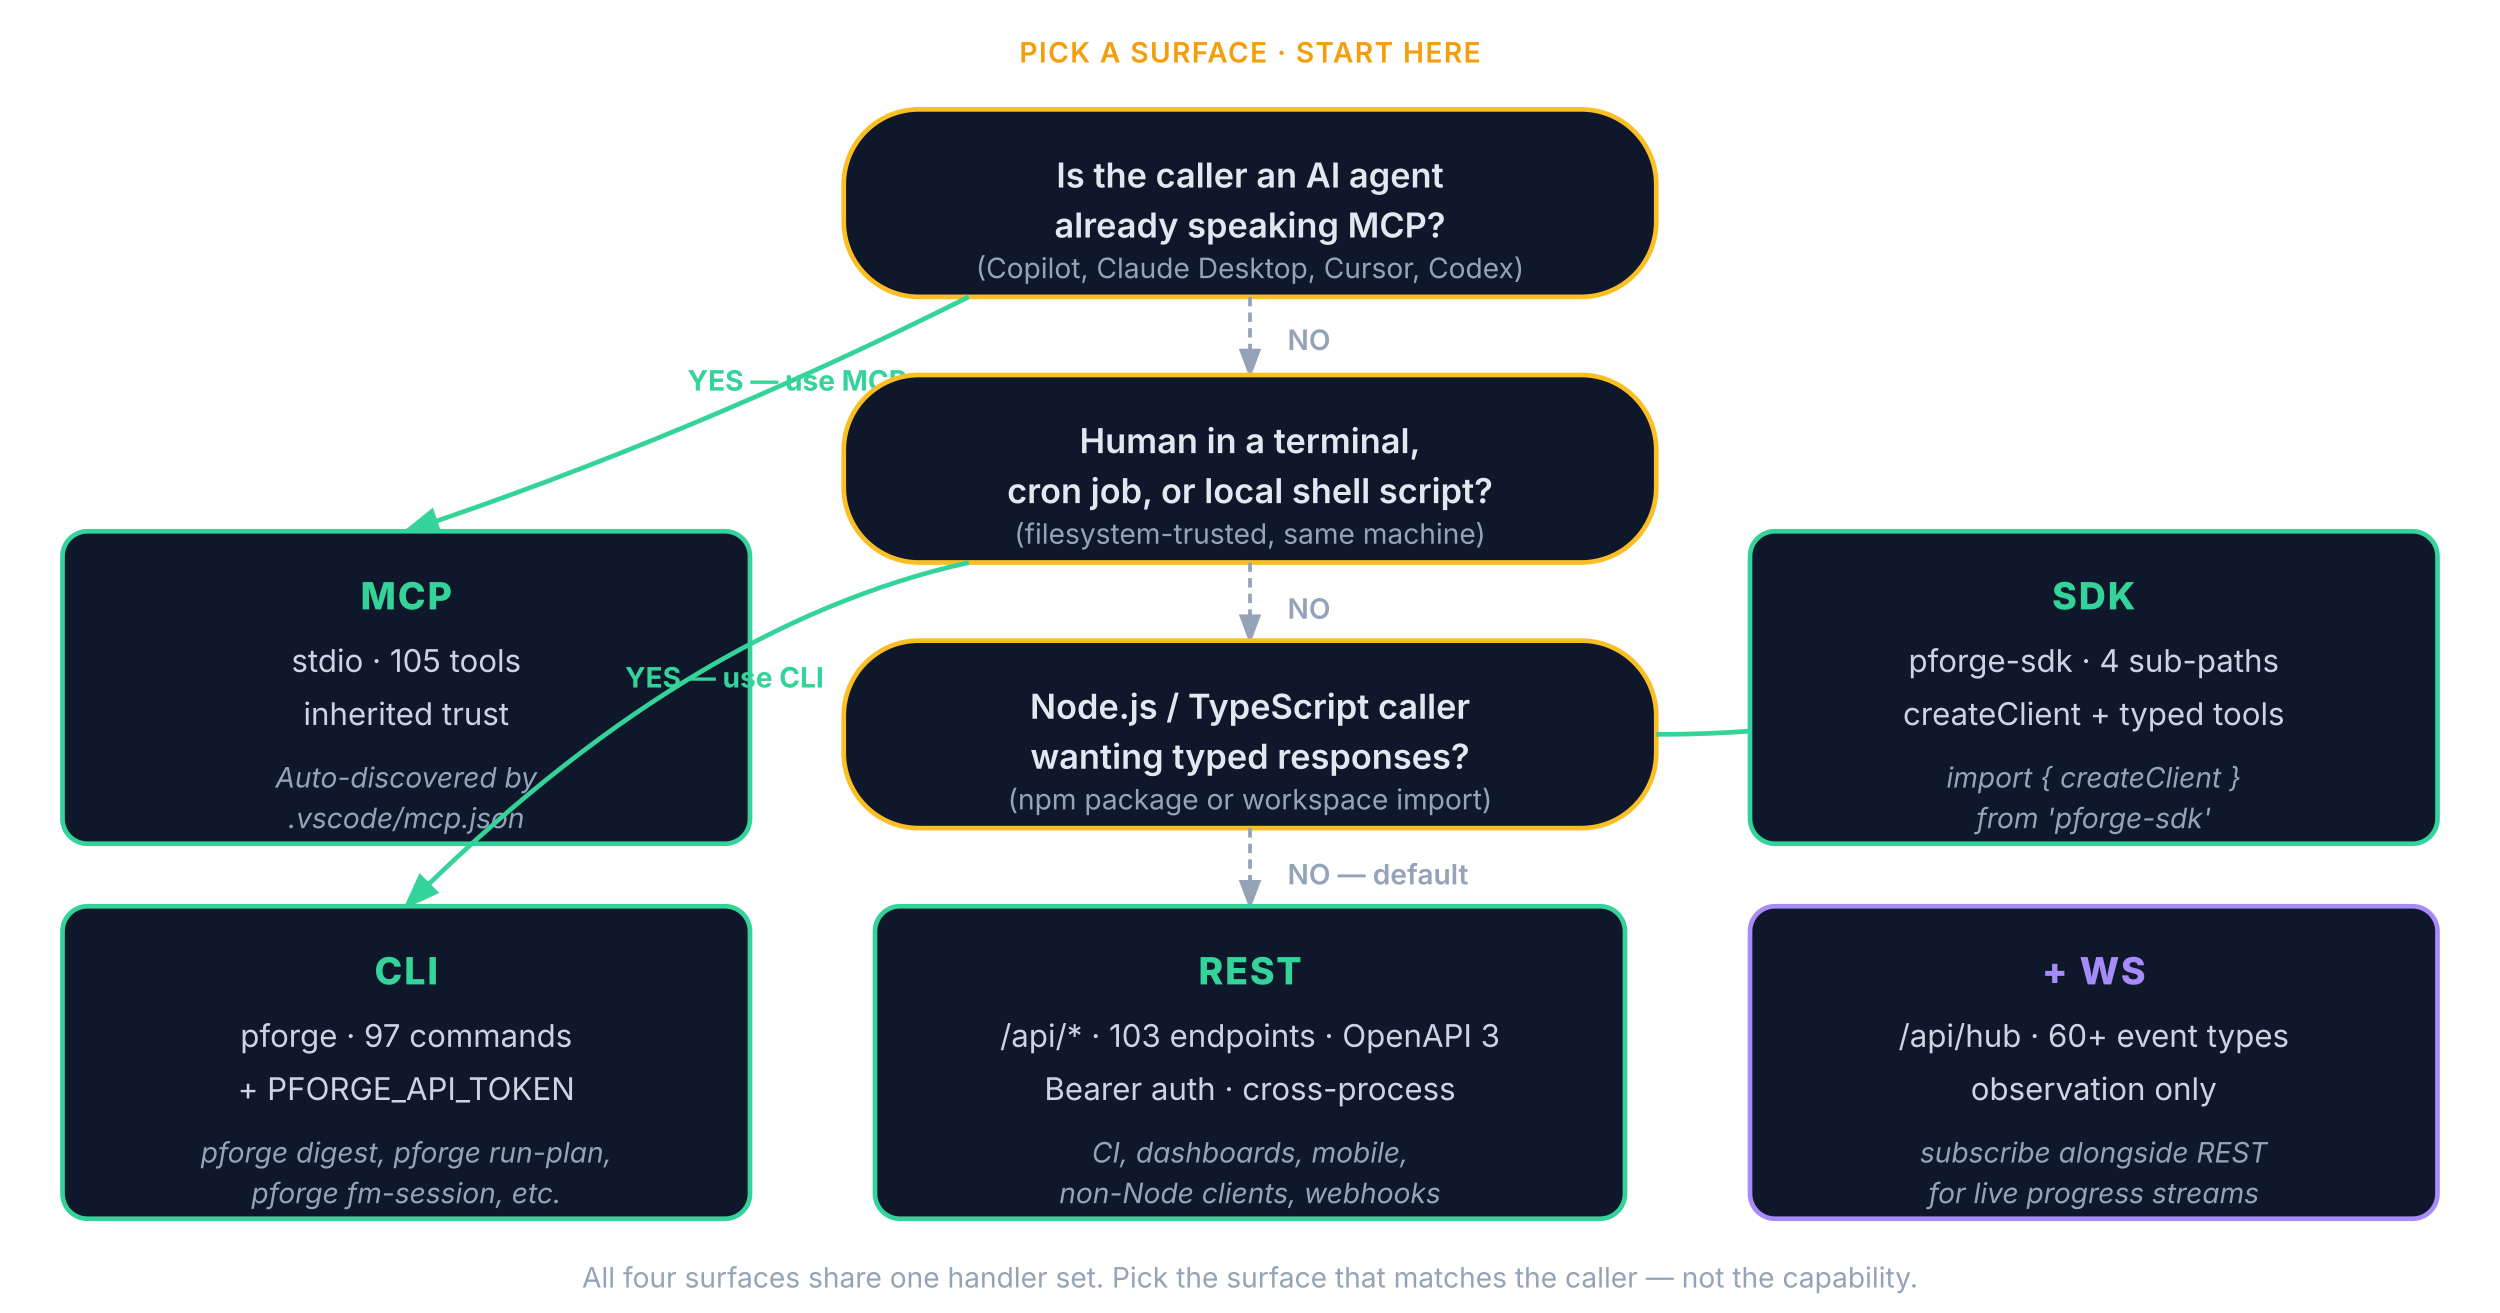
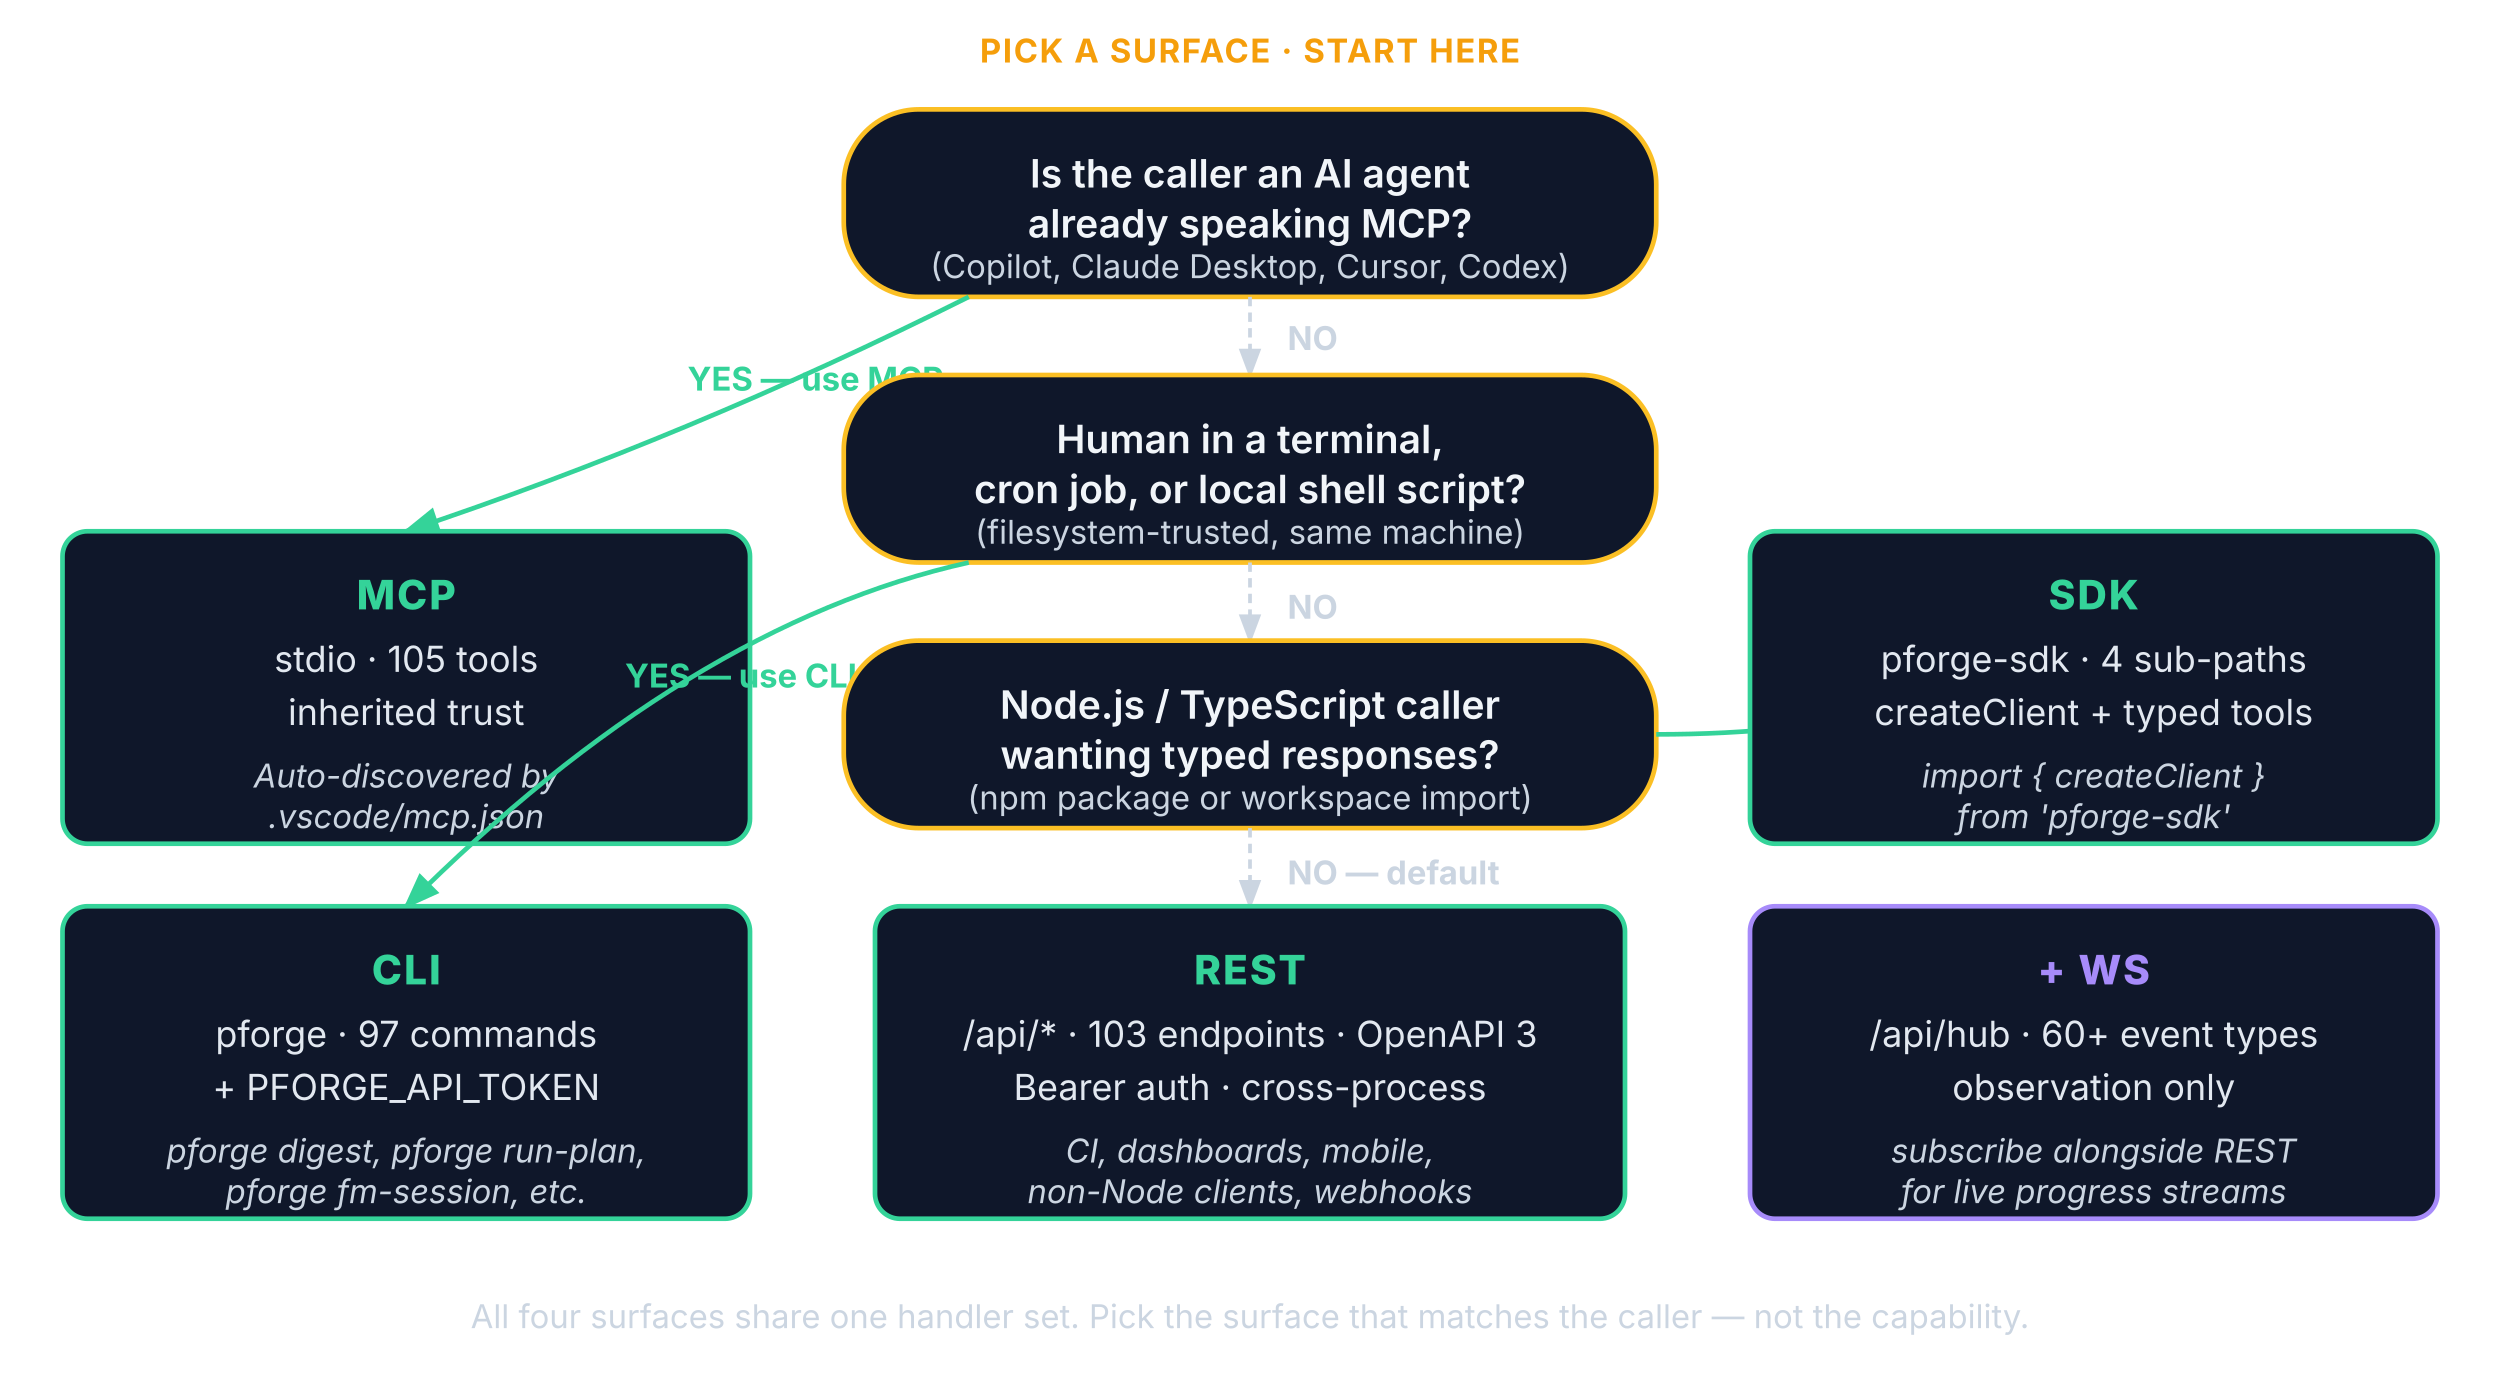
- <svg xmlns="http://www.w3.org/2000/svg" viewBox="0 0 800 420" fill="none">
+ <svg xmlns="http://www.w3.org/2000/svg" viewBox="0 0 800 440" fill="none">
  <style>
    text { font-family: 'Inter', sans-serif; }
    .node { rx: 8; ry: 8; stroke-width: 1.5; }
-     .arrow { stroke: #475569; stroke-width: 1.5; fill: none; marker-end: url(#sdt-ah); }
+     .arrow { stroke: #64748b; stroke-width: 1.5; fill: none; marker-end: url(#sdt-ah); }
    .arrow-yes { stroke: #34d399; stroke-width: 1.5; fill: none; marker-end: url(#sdt-ahy); }
-     .arrow-no  { stroke: #94a3b8; stroke-width: 1.2; fill: none; marker-end: url(#sdt-ahn); stroke-dasharray: 3 2; }
+     .arrow-no  { stroke: #cbd5e1; stroke-width: 1.2; fill: none; marker-end: url(#sdt-ahn); stroke-dasharray: 3 2; }
    .q { rx: 24; ry: 24; stroke-width: 1.5; }
-     .label  { font-size: 10px; fill: #cbd5e1; }
-     .label-em { font-size: 11px; fill: #e2e8f0; font-weight: 600; }
-     .small  { font-size: 9px;  fill: #94a3b8; }
-     .phase  { font-size: 9px;  fill: #f59e0b; font-weight: 600; text-transform: uppercase; letter-spacing: 0.05em; }
-     .lane   { font-size: 12px; font-weight: 800; text-transform: uppercase; letter-spacing: 0.05em; }
-     .mono   { font-family: 'JetBrains Mono', monospace; font-size: 9px; fill: #cbd5e1; }
-     .yes-lbl { font-size: 9px; fill: #34d399; font-weight: 700; }
-     .no-lbl  { font-size: 9px; fill: #94a3b8; font-weight: 600; }
+     .label  { font-size: 11.5px; fill: #e2e8f0; }
+     .label-em { font-size: 12.5px; fill: #f1f5f9; font-weight: 600; }
+     .small  { font-size: 10.5px;  fill: #cbd5e1; }
+     .phase  { font-size: 10.5px;  fill: #f59e0b; font-weight: 700; text-transform: uppercase; letter-spacing: 0.05em; }
+     .lane   { font-size: 13px; font-weight: 800; text-transform: uppercase; letter-spacing: 0.05em; }
+     .mono   { font-family: 'JetBrains Mono', monospace; font-size: 10.5px; fill: #e2e8f0; }
+     .yes-lbl { font-size: 10.5px; fill: #34d399; font-weight: 700; }
+     .no-lbl  { font-size: 10.5px; fill: #cbd5e1; font-weight: 700; }
  </style>
  <defs>
    <marker id="sdt-ah" markerWidth="8" markerHeight="6" refX="7" refY="3" orient="auto">
-       <path d="M0,0 L8,3 L0,6" fill="#475569" />
+       <path d="M0,0 L8,3 L0,6" fill="#64748b" />
    </marker>
    <marker id="sdt-ahy" markerWidth="8" markerHeight="6" refX="7" refY="3" orient="auto">
      <path d="M0,0 L8,3 L0,6" fill="#34d399" />
    </marker>
    <marker id="sdt-ahn" markerWidth="8" markerHeight="6" refX="7" refY="3" orient="auto">
-       <path d="M0,0 L8,3 L0,6" fill="#94a3b8" />
+       <path d="M0,0 L8,3 L0,6" fill="#cbd5e1" />
    </marker>
  </defs>
  <text x="400" y="20" class="phase" text-anchor="middle">PICK A SURFACE · START HERE</text>
  <rect x="270" y="35" width="260" height="60" class="q" fill="#0f172a" stroke="#fbbf24" stroke-width="2" />
  <text x="400" y="60" class="label-em" text-anchor="middle">Is the caller an AI agent</text>
  <text x="400" y="76" class="label-em" text-anchor="middle">already speaking MCP?</text>
  <text x="400" y="89" class="small" text-anchor="middle">(Copilot, Claude Desktop, Cursor, Codex)</text>
  <path d="M310,95 Q220,140 130,170" class="arrow-yes" />
  <text x="220" y="125" class="yes-lbl">YES — use MCP</text>
  <rect x="20" y="170" width="220" height="100" class="node" fill="#0f172a" stroke="#34d399" stroke-width="2" />
  <text x="130" y="195" class="lane" text-anchor="middle" fill="#34d399">MCP</text>
  <text x="130" y="215" class="label" text-anchor="middle">stdio · 105 tools</text>
  <text x="130" y="232" class="label" text-anchor="middle">inherited trust</text>
  <text x="130" y="252" class="small" text-anchor="middle" font-style="italic">Auto-discovered by</text>
  <text x="130" y="265" class="small" text-anchor="middle" font-style="italic">.vscode/mcp.json</text>
  <path d="M400,95 L400,120" class="arrow-no" />
  <text x="412" y="112" class="no-lbl">NO</text>
  <rect x="270" y="120" width="260" height="60" class="q" fill="#0f172a" stroke="#fbbf24" stroke-width="2" />
  <text x="400" y="145" class="label-em" text-anchor="middle">Human in a terminal,</text>
  <text x="400" y="161" class="label-em" text-anchor="middle">cron job, or local shell script?</text>
  <text x="400" y="174" class="small" text-anchor="middle">(filesystem-trusted, same machine)</text>
  <path d="M310,180 Q220,200 130,290" class="arrow-yes" />
  <text x="200" y="220" class="yes-lbl">YES — use CLI</text>
  <rect x="20" y="290" width="220" height="100" class="node" fill="#0f172a" stroke="#34d399" stroke-width="2" />
  <text x="130" y="315" class="lane" text-anchor="middle" fill="#34d399">CLI</text>
  <text x="130" y="335" class="label" text-anchor="middle">pforge · 97 commands</text>
  <text x="130" y="352" class="label" text-anchor="middle">+ PFORGE_API_TOKEN</text>
  <text x="130" y="372" class="small" text-anchor="middle" font-style="italic">pforge digest, pforge run-plan,</text>
  <text x="130" y="385" class="small" text-anchor="middle" font-style="italic">pforge fm-session, etc.</text>
  <path d="M400,180 L400,205" class="arrow-no" />
  <text x="412" y="198" class="no-lbl">NO</text>
  <rect x="270" y="205" width="260" height="60" class="q" fill="#0f172a" stroke="#fbbf24" stroke-width="2" />
  <text x="400" y="230" class="label-em" text-anchor="middle">Node.js / TypeScript caller</text>
  <text x="400" y="246" class="label-em" text-anchor="middle">wanting typed responses?</text>
  <text x="400" y="259" class="small" text-anchor="middle">(npm package or workspace import)</text>
  <path d="M530,235 Q620,235 670,200" class="arrow-yes" />
  <text x="615" y="225" class="yes-lbl">YES — use SDK</text>
  <rect x="560" y="170" width="220" height="100" class="node" fill="#0f172a" stroke="#34d399" stroke-width="2" />
  <text x="670" y="195" class="lane" text-anchor="middle" fill="#34d399">SDK</text>
  <text x="670" y="215" class="label" text-anchor="middle">pforge-sdk · 4 sub-paths</text>
  <text x="670" y="232" class="label" text-anchor="middle">createClient + typed tools</text>
  <text x="670" y="252" class="small" text-anchor="middle" font-style="italic">import { createClient }</text>
  <text x="670" y="265" class="small" text-anchor="middle" font-style="italic">from 'pforge-sdk'</text>
  <path d="M400,265 L400,290" class="arrow-no" />
  <text x="412" y="283" class="no-lbl">NO — default</text>
  <rect x="280" y="290" width="240" height="100" class="node" fill="#0f172a" stroke="#34d399" stroke-width="2" />
  <text x="400" y="315" class="lane" text-anchor="middle" fill="#34d399">REST</text>
  <text x="400" y="335" class="label" text-anchor="middle">/api/* · 103 endpoints · OpenAPI 3</text>
  <text x="400" y="352" class="label" text-anchor="middle">Bearer auth · cross-process</text>
  <text x="400" y="372" class="small" text-anchor="middle" font-style="italic">CI, dashboards, mobile,</text>
  <text x="400" y="385" class="small" text-anchor="middle" font-style="italic">non-Node clients, webhooks</text>
  <rect x="560" y="290" width="220" height="100" class="node" fill="#0f172a" stroke="#a78bfa" />
  <text x="670" y="315" class="lane" text-anchor="middle" fill="#a78bfa">+ WS</text>
  <text x="670" y="335" class="label" text-anchor="middle">/api/hub · 60+ event types</text>
  <text x="670" y="352" class="label" text-anchor="middle">observation only</text>
  <text x="670" y="372" class="small" text-anchor="middle" font-style="italic">subscribe alongside REST</text>
  <text x="670" y="385" class="small" text-anchor="middle" font-style="italic">for live progress streams</text>
-   <text x="400" y="412" class="small" text-anchor="middle">All four surfaces share one handler set. Pick the surface that matches the caller — not the capability.</text>
+   <text x="400" y="425" class="small" text-anchor="middle">All four surfaces share one handler set. Pick the surface that matches the caller — not the capability.</text>
</svg>
